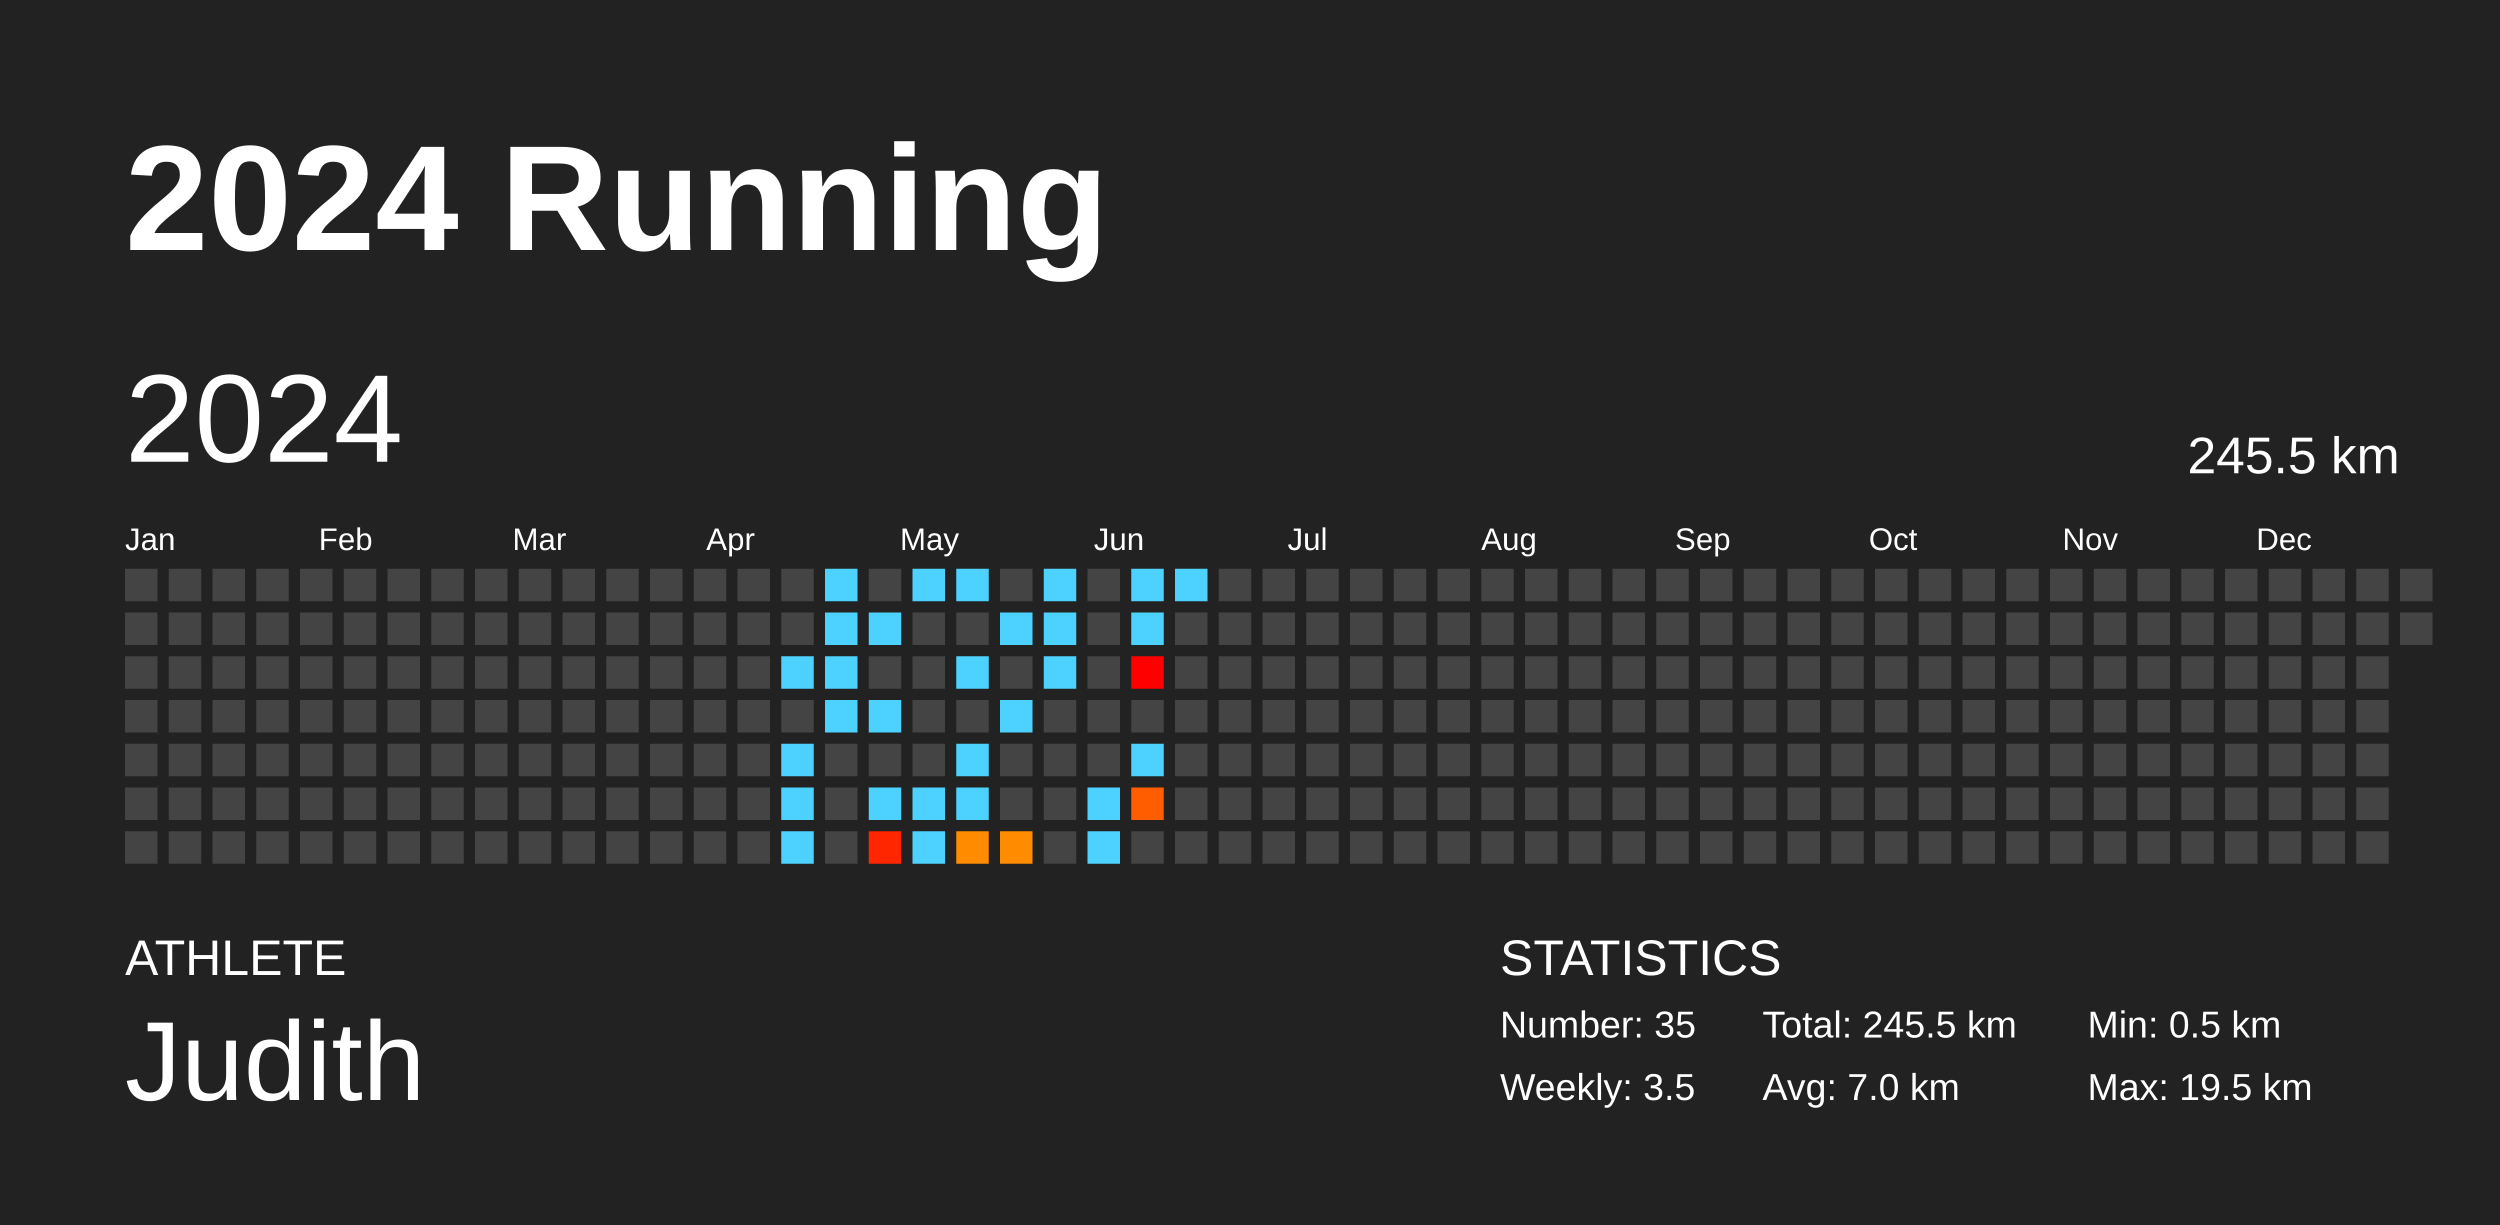
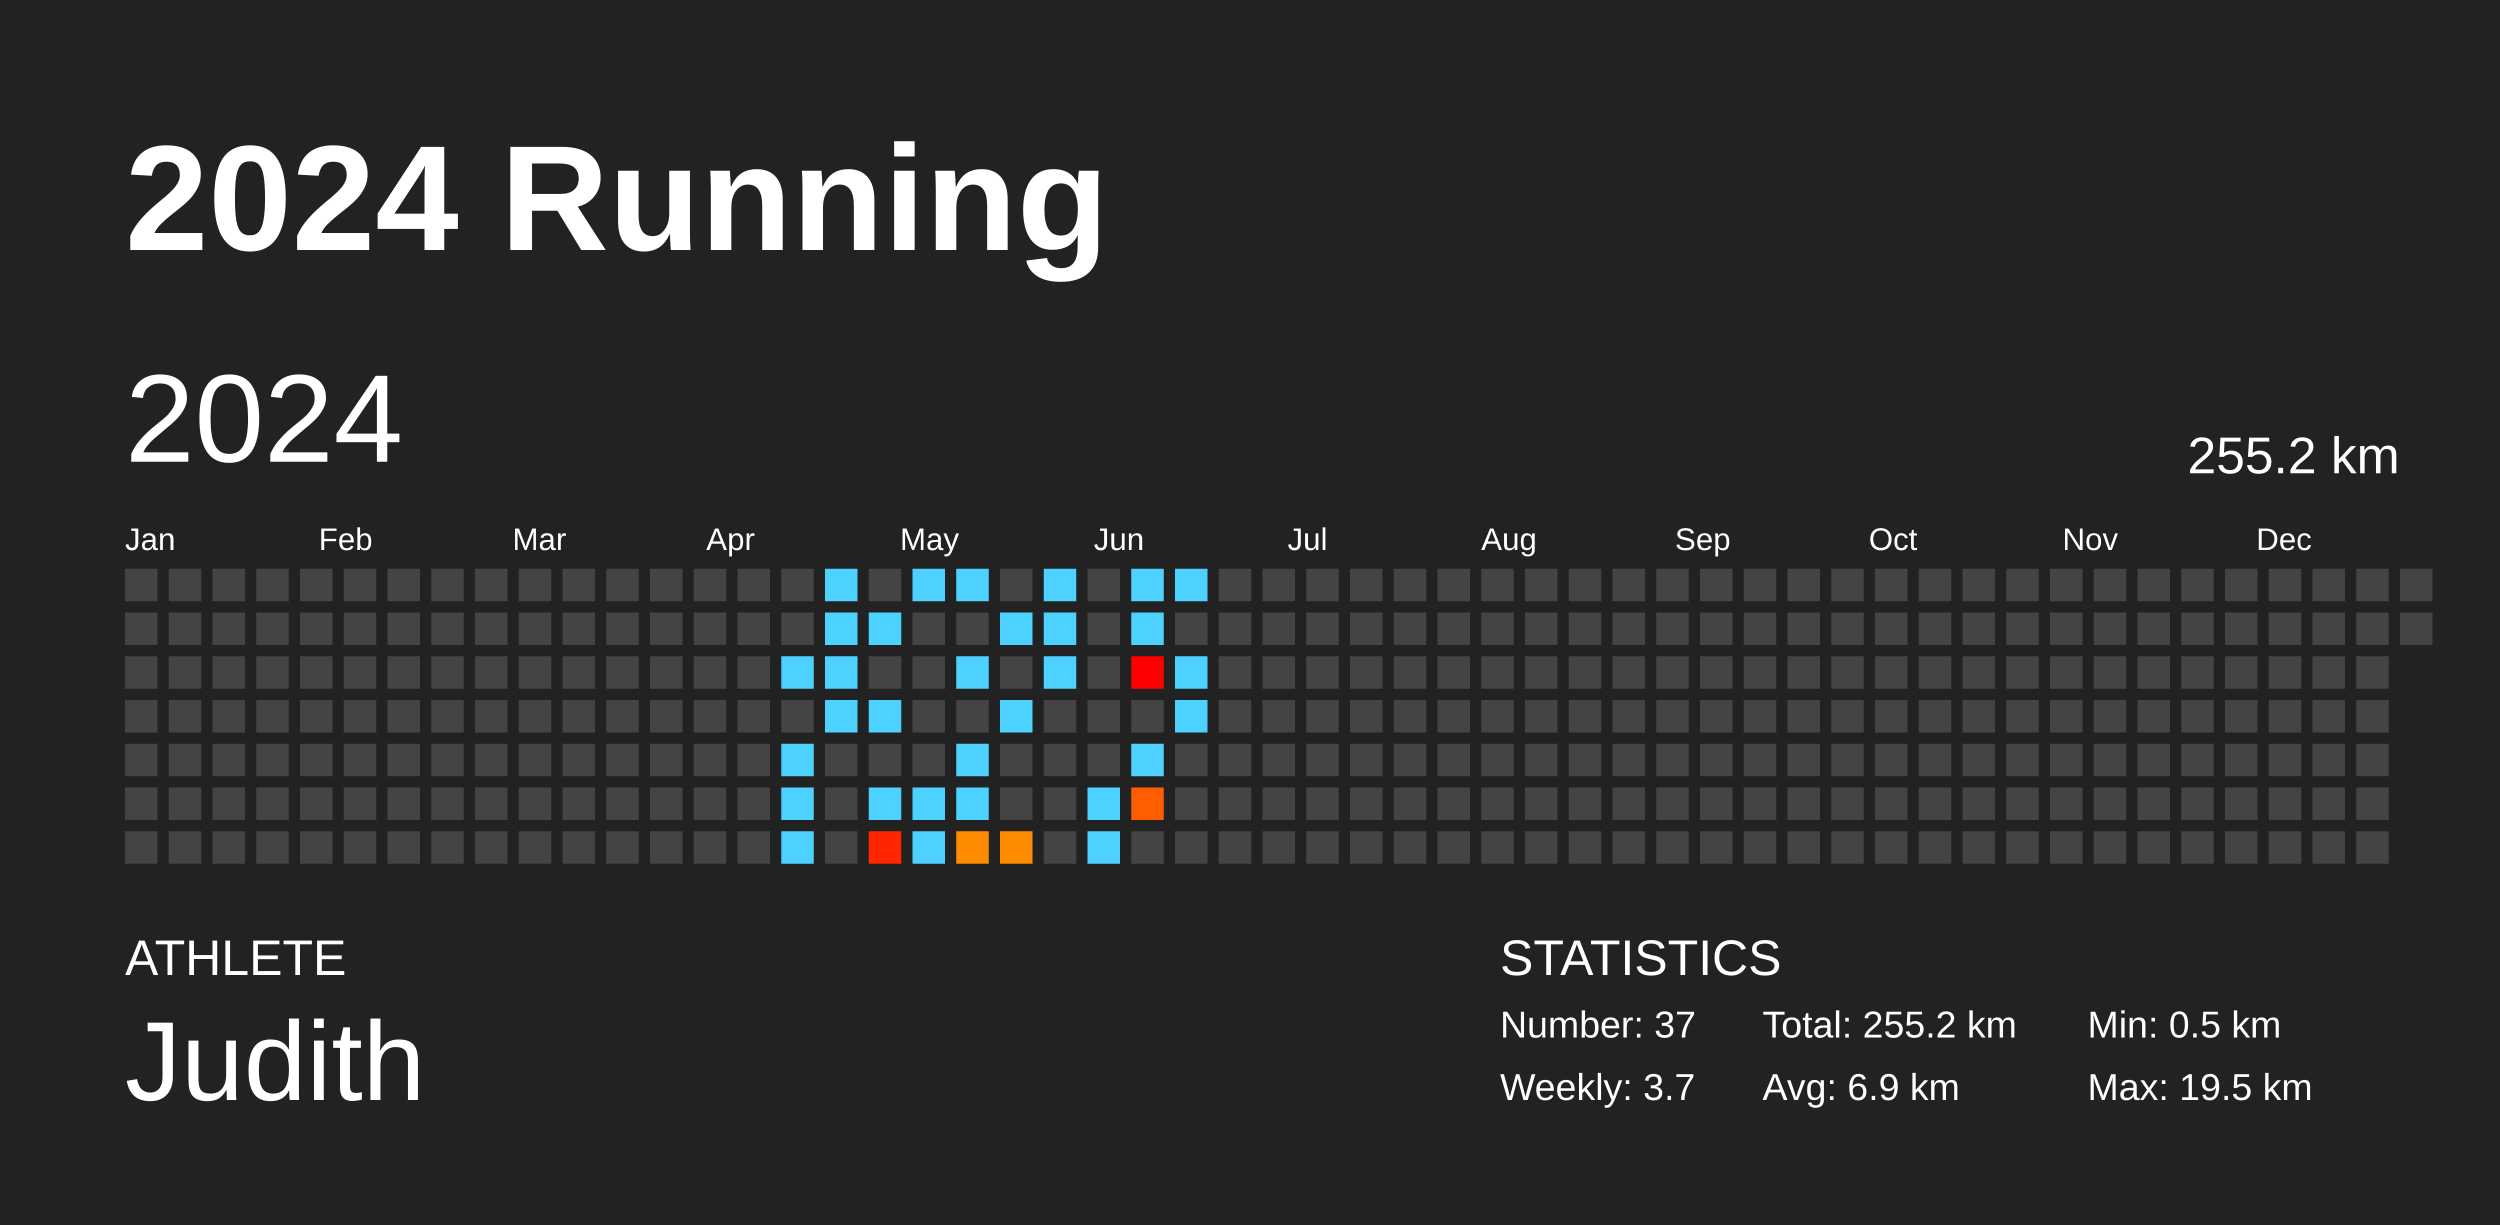
<svg xmlns="http://www.w3.org/2000/svg" baseProfile="full" height="98mm" version="1.1" viewBox="0,0,200,98" width="200mm">
  <defs />
  <rect fill="#222222" height="98" width="200" x="0" y="0" />
  <text fill="#FFFFFF" style="font-size:12px; font-family:Arial; font-weight:bold;" x="10" y="20">2024 Running</text>
  <text fill="#FFFFFF" style="font-size:4px; font-family:Arial" x="10" y="78">ATHLETE</text>
  <text fill="#FFFFFF" style="font-size:9px; font-family:Arial" x="10" y="88">Judith</text>
  <text fill="#FFFFFF" style="font-size:4px; font-family:Arial" x="120" y="78">STATISTICS</text>
-   <text fill="#FFFFFF" style="font-size:3px; font-family:Arial" x="120" y="83">Number: 35</text>
-   <text fill="#FFFFFF" style="font-size:3px; font-family:Arial" x="120" y="88">Weekly: 3.5</text>
-   <text fill="#FFFFFF" style="font-size:3px; font-family:Arial" x="141" y="83">Total: 245.5 km</text>
-   <text fill="#FFFFFF" style="font-size:3px; font-family:Arial" x="141" y="88">Avg: 7.0 km</text>
+   <text fill="#FFFFFF" style="font-size:3px; font-family:Arial" x="120" y="83">Number: 37</text>
+   <text fill="#FFFFFF" style="font-size:3px; font-family:Arial" x="120" y="88">Weekly: 3.7</text>
+   <text fill="#FFFFFF" style="font-size:3px; font-family:Arial" x="141" y="83">Total: 255.2 km</text>
+   <text fill="#FFFFFF" style="font-size:3px; font-family:Arial" x="141" y="88">Avg: 6.9 km</text>
  <text fill="#FFFFFF" style="font-size:3px; font-family:Arial" x="167" y="83">Min: 0.5 km</text>
  <text fill="#FFFFFF" style="font-size:3px; font-family:Arial" x="167" y="88">Max: 19.5 km</text>
  <text dominant-baseline="hanging" fill="#FFFFFF" style="font-size:10.0px; font-family:Arial;" x="10" y="30">2024</text>
-   <text dominant-baseline="hanging" fill="#FFFFFF" style="font-size:4.125px; font-family:Arial;" x="175" y="35">245.5 km</text>
+   <text dominant-baseline="hanging" fill="#FFFFFF" style="font-size:4.125px; font-family:Arial;" x="175" y="35">255.2 km</text>
  <text fill="#FFFFFF" style="font-size:2.5px; font-family:Arial" x="10.0" y="44">Jan</text>
  <text fill="#FFFFFF" style="font-size:2.5px; font-family:Arial" x="25.5" y="44">Feb</text>
  <text fill="#FFFFFF" style="font-size:2.5px; font-family:Arial" x="41.0" y="44">Mar</text>
  <text fill="#FFFFFF" style="font-size:2.5px; font-family:Arial" x="56.5" y="44">Apr</text>
  <text fill="#FFFFFF" style="font-size:2.5px; font-family:Arial" x="72.0" y="44">May</text>
  <text fill="#FFFFFF" style="font-size:2.5px; font-family:Arial" x="87.5" y="44">Jun</text>
  <text fill="#FFFFFF" style="font-size:2.5px; font-family:Arial" x="103.0" y="44">Jul</text>
  <text fill="#FFFFFF" style="font-size:2.5px; font-family:Arial" x="118.5" y="44">Aug</text>
  <text fill="#FFFFFF" style="font-size:2.5px; font-family:Arial" x="134.0" y="44">Sep</text>
  <text fill="#FFFFFF" style="font-size:2.5px; font-family:Arial" x="149.5" y="44">Oct</text>
  <text fill="#FFFFFF" style="font-size:2.5px; font-family:Arial" x="165.0" y="44">Nov</text>
  <text fill="#FFFFFF" style="font-size:2.5px; font-family:Arial" x="180.5" y="44">Dec</text>
  <rect fill="#444444" height="2.6" width="2.6" x="10.0" y="45.5" />
  <rect fill="#444444" height="2.6" width="2.6" x="10.0" y="49.0" />
  <rect fill="#444444" height="2.6" width="2.6" x="10.0" y="52.5" />
  <rect fill="#444444" height="2.6" width="2.6" x="10.0" y="56.0" />
  <rect fill="#444444" height="2.6" width="2.6" x="10.0" y="59.5" />
  <rect fill="#444444" height="2.6" width="2.6" x="10.0" y="63.0" />
  <rect fill="#444444" height="2.6" width="2.6" x="10.0" y="66.5" />
  <rect fill="#444444" height="2.6" width="2.6" x="13.5" y="45.5" />
  <rect fill="#444444" height="2.6" width="2.6" x="13.5" y="49.0" />
  <rect fill="#444444" height="2.6" width="2.6" x="13.5" y="52.5" />
  <rect fill="#444444" height="2.6" width="2.6" x="13.5" y="56.0" />
  <rect fill="#444444" height="2.6" width="2.6" x="13.5" y="59.5" />
  <rect fill="#444444" height="2.6" width="2.6" x="13.5" y="63.0" />
  <rect fill="#444444" height="2.6" width="2.6" x="13.5" y="66.5" />
  <rect fill="#444444" height="2.6" width="2.6" x="17.0" y="45.5" />
  <rect fill="#444444" height="2.6" width="2.6" x="17.0" y="49.0" />
  <rect fill="#444444" height="2.6" width="2.6" x="17.0" y="52.5" />
  <rect fill="#444444" height="2.6" width="2.6" x="17.0" y="56.0" />
  <rect fill="#444444" height="2.6" width="2.6" x="17.0" y="59.5" />
  <rect fill="#444444" height="2.6" width="2.6" x="17.0" y="63.0" />
  <rect fill="#444444" height="2.6" width="2.6" x="17.0" y="66.5" />
  <rect fill="#444444" height="2.6" width="2.6" x="20.5" y="45.5" />
  <rect fill="#444444" height="2.6" width="2.6" x="20.5" y="49.0" />
  <rect fill="#444444" height="2.6" width="2.6" x="20.5" y="52.5" />
  <rect fill="#444444" height="2.6" width="2.6" x="20.5" y="56.0" />
  <rect fill="#444444" height="2.6" width="2.6" x="20.5" y="59.5" />
  <rect fill="#444444" height="2.6" width="2.6" x="20.5" y="63.0" />
  <rect fill="#444444" height="2.6" width="2.6" x="20.5" y="66.5" />
  <rect fill="#444444" height="2.6" width="2.6" x="24.0" y="45.5" />
  <rect fill="#444444" height="2.6" width="2.6" x="24.0" y="49.0" />
  <rect fill="#444444" height="2.6" width="2.6" x="24.0" y="52.5" />
  <rect fill="#444444" height="2.6" width="2.6" x="24.0" y="56.0" />
  <rect fill="#444444" height="2.6" width="2.6" x="24.0" y="59.5" />
  <rect fill="#444444" height="2.6" width="2.6" x="24.0" y="63.0" />
  <rect fill="#444444" height="2.6" width="2.6" x="24.0" y="66.5" />
  <rect fill="#444444" height="2.6" width="2.6" x="27.5" y="45.5" />
  <rect fill="#444444" height="2.6" width="2.6" x="27.5" y="49.0" />
  <rect fill="#444444" height="2.6" width="2.6" x="27.5" y="52.5" />
  <rect fill="#444444" height="2.6" width="2.6" x="27.5" y="56.0" />
  <rect fill="#444444" height="2.6" width="2.6" x="27.5" y="59.5" />
  <rect fill="#444444" height="2.6" width="2.6" x="27.5" y="63.0" />
  <rect fill="#444444" height="2.6" width="2.6" x="27.5" y="66.5" />
  <rect fill="#444444" height="2.6" width="2.6" x="31.0" y="45.5" />
  <rect fill="#444444" height="2.6" width="2.6" x="31.0" y="49.0" />
  <rect fill="#444444" height="2.6" width="2.6" x="31.0" y="52.5" />
  <rect fill="#444444" height="2.6" width="2.6" x="31.0" y="56.0" />
  <rect fill="#444444" height="2.6" width="2.6" x="31.0" y="59.5" />
  <rect fill="#444444" height="2.6" width="2.6" x="31.0" y="63.0" />
  <rect fill="#444444" height="2.6" width="2.6" x="31.0" y="66.5" />
  <rect fill="#444444" height="2.6" width="2.6" x="34.5" y="45.5" />
  <rect fill="#444444" height="2.6" width="2.6" x="34.5" y="49.0" />
  <rect fill="#444444" height="2.6" width="2.6" x="34.5" y="52.5" />
  <rect fill="#444444" height="2.6" width="2.6" x="34.5" y="56.0" />
  <rect fill="#444444" height="2.6" width="2.6" x="34.5" y="59.5" />
  <rect fill="#444444" height="2.6" width="2.6" x="34.5" y="63.0" />
  <rect fill="#444444" height="2.6" width="2.6" x="34.5" y="66.5" />
  <rect fill="#444444" height="2.6" width="2.6" x="38.0" y="45.5" />
  <rect fill="#444444" height="2.6" width="2.6" x="38.0" y="49.0" />
  <rect fill="#444444" height="2.6" width="2.6" x="38.0" y="52.5" />
  <rect fill="#444444" height="2.6" width="2.6" x="38.0" y="56.0" />
  <rect fill="#444444" height="2.6" width="2.6" x="38.0" y="59.5" />
  <rect fill="#444444" height="2.6" width="2.6" x="38.0" y="63.0" />
  <rect fill="#444444" height="2.6" width="2.6" x="38.0" y="66.5" />
  <rect fill="#444444" height="2.6" width="2.6" x="41.5" y="45.5" />
  <rect fill="#444444" height="2.6" width="2.6" x="41.5" y="49.0" />
  <rect fill="#444444" height="2.6" width="2.6" x="41.5" y="52.5" />
  <rect fill="#444444" height="2.6" width="2.6" x="41.5" y="56.0" />
  <rect fill="#444444" height="2.6" width="2.6" x="41.5" y="59.5" />
  <rect fill="#444444" height="2.6" width="2.6" x="41.5" y="63.0" />
  <rect fill="#444444" height="2.6" width="2.6" x="41.5" y="66.5" />
  <rect fill="#444444" height="2.6" width="2.6" x="45.0" y="45.5" />
  <rect fill="#444444" height="2.6" width="2.6" x="45.0" y="49.0" />
  <rect fill="#444444" height="2.6" width="2.6" x="45.0" y="52.5" />
  <rect fill="#444444" height="2.6" width="2.6" x="45.0" y="56.0" />
  <rect fill="#444444" height="2.6" width="2.6" x="45.0" y="59.5" />
  <rect fill="#444444" height="2.6" width="2.6" x="45.0" y="63.0" />
  <rect fill="#444444" height="2.6" width="2.6" x="45.0" y="66.5" />
  <rect fill="#444444" height="2.6" width="2.6" x="48.5" y="45.5" />
  <rect fill="#444444" height="2.6" width="2.6" x="48.5" y="49.0" />
  <rect fill="#444444" height="2.6" width="2.6" x="48.5" y="52.5" />
  <rect fill="#444444" height="2.6" width="2.6" x="48.5" y="56.0" />
  <rect fill="#444444" height="2.6" width="2.6" x="48.5" y="59.5" />
  <rect fill="#444444" height="2.6" width="2.6" x="48.5" y="63.0" />
  <rect fill="#444444" height="2.6" width="2.6" x="48.5" y="66.5" />
  <rect fill="#444444" height="2.6" width="2.6" x="52.0" y="45.5" />
  <rect fill="#444444" height="2.6" width="2.6" x="52.0" y="49.0" />
  <rect fill="#444444" height="2.6" width="2.6" x="52.0" y="52.5" />
  <rect fill="#444444" height="2.6" width="2.6" x="52.0" y="56.0" />
  <rect fill="#444444" height="2.6" width="2.6" x="52.0" y="59.5" />
  <rect fill="#444444" height="2.6" width="2.6" x="52.0" y="63.0" />
  <rect fill="#444444" height="2.6" width="2.6" x="52.0" y="66.5" />
  <rect fill="#444444" height="2.6" width="2.6" x="55.5" y="45.5" />
  <rect fill="#444444" height="2.6" width="2.6" x="55.5" y="49.0" />
  <rect fill="#444444" height="2.6" width="2.6" x="55.5" y="52.5" />
  <rect fill="#444444" height="2.6" width="2.6" x="55.5" y="56.0" />
  <rect fill="#444444" height="2.6" width="2.6" x="55.5" y="59.5" />
  <rect fill="#444444" height="2.6" width="2.6" x="55.5" y="63.0" />
  <rect fill="#444444" height="2.6" width="2.6" x="55.5" y="66.5" />
  <rect fill="#444444" height="2.6" width="2.6" x="59.0" y="45.5" />
  <rect fill="#444444" height="2.6" width="2.6" x="59.0" y="49.0" />
  <rect fill="#444444" height="2.6" width="2.6" x="59.0" y="52.5" />
  <rect fill="#444444" height="2.6" width="2.6" x="59.0" y="56.0" />
  <rect fill="#444444" height="2.6" width="2.6" x="59.0" y="59.5" />
  <rect fill="#444444" height="2.6" width="2.6" x="59.0" y="63.0" />
  <rect fill="#444444" height="2.6" width="2.6" x="59.0" y="66.5" />
  <rect fill="#444444" height="2.6" width="2.6" x="62.5" y="45.5" />
  <rect fill="#444444" height="2.6" width="2.6" x="62.5" y="49.0" />
  <rect fill="#4dd2ff" height="2.6" width="2.6" x="62.5" y="52.5" />
  <rect fill="#444444" height="2.6" width="2.6" x="62.5" y="56.0" />
  <rect fill="#4dd2ff" height="2.6" width="2.6" x="62.5" y="59.5" />
  <rect fill="#4dd2ff" height="2.6" width="2.6" x="62.5" y="63.0" />
  <rect fill="#4dd2ff" height="2.6" width="2.6" x="62.5" y="66.5" />
  <rect fill="#4dd2ff" height="2.6" width="2.6" x="66.0" y="45.5" />
  <rect fill="#4dd2ff" height="2.6" width="2.6" x="66.0" y="49.0" />
  <rect fill="#4dd2ff" height="2.6" width="2.6" x="66.0" y="52.5" />
  <rect fill="#4dd2ff" height="2.6" width="2.6" x="66.0" y="56.0" />
  <rect fill="#444444" height="2.6" width="2.6" x="66.0" y="59.5" />
  <rect fill="#444444" height="2.6" width="2.6" x="66.0" y="63.0" />
  <rect fill="#444444" height="2.6" width="2.6" x="66.0" y="66.5" />
  <rect fill="#444444" height="2.6" width="2.6" x="69.5" y="45.5" />
  <rect fill="#4dd2ff" height="2.6" width="2.6" x="69.5" y="49.0" />
  <rect fill="#444444" height="2.6" width="2.6" x="69.5" y="52.5" />
  <rect fill="#4dd2ff" height="2.6" width="2.6" x="69.5" y="56.0" />
  <rect fill="#444444" height="2.6" width="2.6" x="69.5" y="59.5" />
  <rect fill="#4dd2ff" height="2.6" width="2.6" x="69.5" y="63.0" />
  <rect fill="#ff2600" height="2.6" width="2.6" x="69.5" y="66.5" />
  <rect fill="#4dd2ff" height="2.6" width="2.6" x="73.0" y="45.5" />
  <rect fill="#444444" height="2.6" width="2.6" x="73.0" y="49.0" />
  <rect fill="#444444" height="2.6" width="2.6" x="73.0" y="52.5" />
  <rect fill="#444444" height="2.6" width="2.6" x="73.0" y="56.0" />
  <rect fill="#444444" height="2.6" width="2.6" x="73.0" y="59.5" />
  <rect fill="#4dd2ff" height="2.6" width="2.6" x="73.0" y="63.0" />
  <rect fill="#4dd2ff" height="2.6" width="2.6" x="73.0" y="66.5" />
  <rect fill="#4dd2ff" height="2.6" width="2.6" x="76.5" y="45.5" />
  <rect fill="#444444" height="2.6" width="2.6" x="76.5" y="49.0" />
  <rect fill="#4dd2ff" height="2.6" width="2.6" x="76.5" y="52.5" />
  <rect fill="#444444" height="2.6" width="2.6" x="76.5" y="56.0" />
  <rect fill="#4dd2ff" height="2.6" width="2.6" x="76.5" y="59.5" />
  <rect fill="#4dd2ff" height="2.6" width="2.6" x="76.5" y="63.0" />
  <rect fill="#ff8c00" height="2.6" width="2.6" x="76.5" y="66.5" />
  <rect fill="#444444" height="2.6" width="2.6" x="80.0" y="45.5" />
  <rect fill="#4dd2ff" height="2.6" width="2.6" x="80.0" y="49.0" />
  <rect fill="#444444" height="2.6" width="2.6" x="80.0" y="52.5" />
  <rect fill="#4dd2ff" height="2.6" width="2.6" x="80.0" y="56.0" />
  <rect fill="#444444" height="2.6" width="2.6" x="80.0" y="59.5" />
  <rect fill="#444444" height="2.6" width="2.6" x="80.0" y="63.0" />
  <rect fill="#ff8c00" height="2.6" width="2.6" x="80.0" y="66.5" />
  <rect fill="#4dd2ff" height="2.6" width="2.6" x="83.5" y="45.5" />
  <rect fill="#4dd2ff" height="2.6" width="2.6" x="83.5" y="49.0" />
  <rect fill="#4dd2ff" height="2.6" width="2.6" x="83.5" y="52.5" />
  <rect fill="#444444" height="2.6" width="2.6" x="83.5" y="56.0" />
  <rect fill="#444444" height="2.6" width="2.6" x="83.5" y="59.5" />
  <rect fill="#444444" height="2.6" width="2.6" x="83.5" y="63.0" />
  <rect fill="#444444" height="2.6" width="2.6" x="83.5" y="66.5" />
  <rect fill="#444444" height="2.6" width="2.6" x="87.0" y="45.5" />
  <rect fill="#444444" height="2.6" width="2.6" x="87.0" y="49.0" />
  <rect fill="#444444" height="2.6" width="2.6" x="87.0" y="52.5" />
  <rect fill="#444444" height="2.6" width="2.6" x="87.0" y="56.0" />
  <rect fill="#444444" height="2.6" width="2.6" x="87.0" y="59.5" />
  <rect fill="#4dd2ff" height="2.6" width="2.6" x="87.0" y="63.0" />
  <rect fill="#4dd2ff" height="2.6" width="2.6" x="87.0" y="66.5" />
  <rect fill="#4dd2ff" height="2.6" width="2.6" x="90.5" y="45.5" />
  <rect fill="#4dd2ff" height="2.6" width="2.6" x="90.5" y="49.0" />
  <rect fill="#ff0000" height="2.6" width="2.6" x="90.5" y="52.5" />
  <rect fill="#444444" height="2.6" width="2.6" x="90.5" y="56.0" />
  <rect fill="#4dd2ff" height="2.6" width="2.6" x="90.5" y="59.5" />
  <rect fill="#ff5d00" height="2.6" width="2.6" x="90.5" y="63.0" />
  <rect fill="#444444" height="2.6" width="2.6" x="90.5" y="66.5" />
  <rect fill="#4dd2ff" height="2.6" width="2.6" x="94.0" y="45.5" />
  <rect fill="#444444" height="2.6" width="2.6" x="94.0" y="49.0" />
-   <rect fill="#444444" height="2.6" width="2.6" x="94.0" y="52.5" />
-   <rect fill="#444444" height="2.6" width="2.6" x="94.0" y="56.0" />
+   <rect fill="#4dd2ff" height="2.6" width="2.6" x="94.0" y="52.5" />
+   <rect fill="#4dd2ff" height="2.6" width="2.6" x="94.0" y="56.0" />
  <rect fill="#444444" height="2.6" width="2.6" x="94.0" y="59.5" />
  <rect fill="#444444" height="2.6" width="2.6" x="94.0" y="63.0" />
  <rect fill="#444444" height="2.6" width="2.6" x="94.0" y="66.5" />
  <rect fill="#444444" height="2.6" width="2.6" x="97.5" y="45.5" />
  <rect fill="#444444" height="2.6" width="2.6" x="97.5" y="49.0" />
  <rect fill="#444444" height="2.6" width="2.6" x="97.5" y="52.5" />
  <rect fill="#444444" height="2.6" width="2.6" x="97.5" y="56.0" />
  <rect fill="#444444" height="2.6" width="2.6" x="97.5" y="59.5" />
  <rect fill="#444444" height="2.6" width="2.6" x="97.5" y="63.0" />
  <rect fill="#444444" height="2.6" width="2.6" x="97.5" y="66.5" />
  <rect fill="#444444" height="2.6" width="2.6" x="101.0" y="45.5" />
  <rect fill="#444444" height="2.6" width="2.6" x="101.0" y="49.0" />
  <rect fill="#444444" height="2.6" width="2.6" x="101.0" y="52.5" />
  <rect fill="#444444" height="2.6" width="2.6" x="101.0" y="56.0" />
  <rect fill="#444444" height="2.6" width="2.6" x="101.0" y="59.5" />
  <rect fill="#444444" height="2.6" width="2.6" x="101.0" y="63.0" />
  <rect fill="#444444" height="2.6" width="2.6" x="101.0" y="66.5" />
  <rect fill="#444444" height="2.6" width="2.6" x="104.5" y="45.5" />
  <rect fill="#444444" height="2.6" width="2.6" x="104.5" y="49.0" />
  <rect fill="#444444" height="2.6" width="2.6" x="104.5" y="52.5" />
  <rect fill="#444444" height="2.6" width="2.6" x="104.5" y="56.0" />
  <rect fill="#444444" height="2.6" width="2.6" x="104.5" y="59.5" />
  <rect fill="#444444" height="2.6" width="2.6" x="104.5" y="63.0" />
  <rect fill="#444444" height="2.6" width="2.6" x="104.5" y="66.5" />
  <rect fill="#444444" height="2.6" width="2.6" x="108.0" y="45.5" />
  <rect fill="#444444" height="2.6" width="2.6" x="108.0" y="49.0" />
  <rect fill="#444444" height="2.6" width="2.6" x="108.0" y="52.5" />
  <rect fill="#444444" height="2.6" width="2.6" x="108.0" y="56.0" />
  <rect fill="#444444" height="2.6" width="2.6" x="108.0" y="59.5" />
  <rect fill="#444444" height="2.6" width="2.6" x="108.0" y="63.0" />
  <rect fill="#444444" height="2.6" width="2.6" x="108.0" y="66.5" />
  <rect fill="#444444" height="2.6" width="2.6" x="111.5" y="45.5" />
  <rect fill="#444444" height="2.6" width="2.6" x="111.5" y="49.0" />
  <rect fill="#444444" height="2.6" width="2.6" x="111.5" y="52.5" />
  <rect fill="#444444" height="2.6" width="2.6" x="111.5" y="56.0" />
  <rect fill="#444444" height="2.6" width="2.6" x="111.5" y="59.5" />
  <rect fill="#444444" height="2.6" width="2.6" x="111.5" y="63.0" />
  <rect fill="#444444" height="2.6" width="2.6" x="111.5" y="66.5" />
  <rect fill="#444444" height="2.6" width="2.6" x="115.0" y="45.5" />
  <rect fill="#444444" height="2.6" width="2.6" x="115.0" y="49.0" />
  <rect fill="#444444" height="2.6" width="2.6" x="115.0" y="52.5" />
  <rect fill="#444444" height="2.6" width="2.6" x="115.0" y="56.0" />
  <rect fill="#444444" height="2.6" width="2.6" x="115.0" y="59.5" />
  <rect fill="#444444" height="2.6" width="2.6" x="115.0" y="63.0" />
  <rect fill="#444444" height="2.6" width="2.6" x="115.0" y="66.5" />
  <rect fill="#444444" height="2.6" width="2.6" x="118.5" y="45.5" />
  <rect fill="#444444" height="2.6" width="2.6" x="118.5" y="49.0" />
  <rect fill="#444444" height="2.6" width="2.6" x="118.5" y="52.5" />
  <rect fill="#444444" height="2.6" width="2.6" x="118.5" y="56.0" />
  <rect fill="#444444" height="2.6" width="2.6" x="118.5" y="59.5" />
  <rect fill="#444444" height="2.6" width="2.6" x="118.5" y="63.0" />
  <rect fill="#444444" height="2.6" width="2.6" x="118.5" y="66.5" />
  <rect fill="#444444" height="2.6" width="2.6" x="122.0" y="45.5" />
  <rect fill="#444444" height="2.6" width="2.6" x="122.0" y="49.0" />
  <rect fill="#444444" height="2.6" width="2.6" x="122.0" y="52.5" />
  <rect fill="#444444" height="2.6" width="2.6" x="122.0" y="56.0" />
  <rect fill="#444444" height="2.6" width="2.6" x="122.0" y="59.5" />
  <rect fill="#444444" height="2.6" width="2.6" x="122.0" y="63.0" />
  <rect fill="#444444" height="2.6" width="2.6" x="122.0" y="66.5" />
  <rect fill="#444444" height="2.6" width="2.6" x="125.5" y="45.5" />
  <rect fill="#444444" height="2.6" width="2.6" x="125.5" y="49.0" />
  <rect fill="#444444" height="2.6" width="2.6" x="125.5" y="52.5" />
  <rect fill="#444444" height="2.6" width="2.6" x="125.5" y="56.0" />
  <rect fill="#444444" height="2.6" width="2.6" x="125.5" y="59.5" />
  <rect fill="#444444" height="2.6" width="2.6" x="125.5" y="63.0" />
  <rect fill="#444444" height="2.6" width="2.6" x="125.5" y="66.5" />
  <rect fill="#444444" height="2.6" width="2.6" x="129.0" y="45.5" />
  <rect fill="#444444" height="2.6" width="2.6" x="129.0" y="49.0" />
  <rect fill="#444444" height="2.6" width="2.6" x="129.0" y="52.5" />
  <rect fill="#444444" height="2.6" width="2.6" x="129.0" y="56.0" />
  <rect fill="#444444" height="2.6" width="2.6" x="129.0" y="59.5" />
  <rect fill="#444444" height="2.6" width="2.6" x="129.0" y="63.0" />
  <rect fill="#444444" height="2.6" width="2.6" x="129.0" y="66.5" />
  <rect fill="#444444" height="2.6" width="2.6" x="132.5" y="45.5" />
  <rect fill="#444444" height="2.6" width="2.6" x="132.5" y="49.0" />
  <rect fill="#444444" height="2.6" width="2.6" x="132.5" y="52.5" />
  <rect fill="#444444" height="2.6" width="2.6" x="132.5" y="56.0" />
  <rect fill="#444444" height="2.6" width="2.6" x="132.5" y="59.5" />
  <rect fill="#444444" height="2.6" width="2.6" x="132.5" y="63.0" />
  <rect fill="#444444" height="2.6" width="2.6" x="132.5" y="66.5" />
  <rect fill="#444444" height="2.6" width="2.6" x="136.0" y="45.5" />
  <rect fill="#444444" height="2.6" width="2.6" x="136.0" y="49.0" />
  <rect fill="#444444" height="2.6" width="2.6" x="136.0" y="52.5" />
  <rect fill="#444444" height="2.6" width="2.6" x="136.0" y="56.0" />
  <rect fill="#444444" height="2.6" width="2.6" x="136.0" y="59.5" />
  <rect fill="#444444" height="2.6" width="2.6" x="136.0" y="63.0" />
  <rect fill="#444444" height="2.6" width="2.6" x="136.0" y="66.5" />
  <rect fill="#444444" height="2.6" width="2.6" x="139.5" y="45.5" />
  <rect fill="#444444" height="2.6" width="2.6" x="139.5" y="49.0" />
  <rect fill="#444444" height="2.6" width="2.6" x="139.5" y="52.5" />
  <rect fill="#444444" height="2.6" width="2.6" x="139.5" y="56.0" />
  <rect fill="#444444" height="2.6" width="2.6" x="139.5" y="59.5" />
  <rect fill="#444444" height="2.6" width="2.6" x="139.5" y="63.0" />
  <rect fill="#444444" height="2.6" width="2.6" x="139.5" y="66.5" />
  <rect fill="#444444" height="2.6" width="2.6" x="143.0" y="45.5" />
  <rect fill="#444444" height="2.6" width="2.6" x="143.0" y="49.0" />
  <rect fill="#444444" height="2.6" width="2.6" x="143.0" y="52.5" />
  <rect fill="#444444" height="2.6" width="2.6" x="143.0" y="56.0" />
  <rect fill="#444444" height="2.6" width="2.6" x="143.0" y="59.5" />
  <rect fill="#444444" height="2.6" width="2.6" x="143.0" y="63.0" />
  <rect fill="#444444" height="2.6" width="2.6" x="143.0" y="66.5" />
  <rect fill="#444444" height="2.6" width="2.6" x="146.5" y="45.5" />
  <rect fill="#444444" height="2.6" width="2.6" x="146.5" y="49.0" />
  <rect fill="#444444" height="2.6" width="2.6" x="146.5" y="52.5" />
  <rect fill="#444444" height="2.6" width="2.6" x="146.5" y="56.0" />
  <rect fill="#444444" height="2.6" width="2.6" x="146.5" y="59.5" />
  <rect fill="#444444" height="2.6" width="2.6" x="146.5" y="63.0" />
  <rect fill="#444444" height="2.6" width="2.6" x="146.5" y="66.5" />
  <rect fill="#444444" height="2.6" width="2.6" x="150.0" y="45.5" />
  <rect fill="#444444" height="2.6" width="2.6" x="150.0" y="49.0" />
  <rect fill="#444444" height="2.6" width="2.6" x="150.0" y="52.5" />
  <rect fill="#444444" height="2.6" width="2.6" x="150.0" y="56.0" />
  <rect fill="#444444" height="2.6" width="2.6" x="150.0" y="59.5" />
  <rect fill="#444444" height="2.6" width="2.6" x="150.0" y="63.0" />
  <rect fill="#444444" height="2.6" width="2.6" x="150.0" y="66.5" />
  <rect fill="#444444" height="2.6" width="2.6" x="153.5" y="45.5" />
  <rect fill="#444444" height="2.6" width="2.6" x="153.5" y="49.0" />
  <rect fill="#444444" height="2.6" width="2.6" x="153.5" y="52.5" />
  <rect fill="#444444" height="2.6" width="2.6" x="153.5" y="56.0" />
  <rect fill="#444444" height="2.6" width="2.6" x="153.5" y="59.5" />
  <rect fill="#444444" height="2.6" width="2.6" x="153.5" y="63.0" />
  <rect fill="#444444" height="2.6" width="2.6" x="153.5" y="66.5" />
  <rect fill="#444444" height="2.6" width="2.6" x="157.0" y="45.5" />
  <rect fill="#444444" height="2.6" width="2.6" x="157.0" y="49.0" />
  <rect fill="#444444" height="2.6" width="2.6" x="157.0" y="52.5" />
  <rect fill="#444444" height="2.6" width="2.6" x="157.0" y="56.0" />
  <rect fill="#444444" height="2.6" width="2.6" x="157.0" y="59.5" />
  <rect fill="#444444" height="2.6" width="2.6" x="157.0" y="63.0" />
  <rect fill="#444444" height="2.6" width="2.6" x="157.0" y="66.5" />
  <rect fill="#444444" height="2.6" width="2.6" x="160.5" y="45.5" />
  <rect fill="#444444" height="2.6" width="2.6" x="160.5" y="49.0" />
  <rect fill="#444444" height="2.6" width="2.6" x="160.5" y="52.5" />
  <rect fill="#444444" height="2.6" width="2.6" x="160.5" y="56.0" />
  <rect fill="#444444" height="2.6" width="2.6" x="160.5" y="59.5" />
  <rect fill="#444444" height="2.6" width="2.6" x="160.5" y="63.0" />
  <rect fill="#444444" height="2.6" width="2.6" x="160.5" y="66.5" />
  <rect fill="#444444" height="2.6" width="2.6" x="164.0" y="45.5" />
  <rect fill="#444444" height="2.6" width="2.6" x="164.0" y="49.0" />
  <rect fill="#444444" height="2.6" width="2.6" x="164.0" y="52.5" />
  <rect fill="#444444" height="2.6" width="2.6" x="164.0" y="56.0" />
  <rect fill="#444444" height="2.6" width="2.6" x="164.0" y="59.5" />
  <rect fill="#444444" height="2.6" width="2.6" x="164.0" y="63.0" />
  <rect fill="#444444" height="2.6" width="2.6" x="164.0" y="66.5" />
  <rect fill="#444444" height="2.6" width="2.6" x="167.5" y="45.5" />
  <rect fill="#444444" height="2.6" width="2.6" x="167.5" y="49.0" />
  <rect fill="#444444" height="2.6" width="2.6" x="167.5" y="52.5" />
  <rect fill="#444444" height="2.6" width="2.6" x="167.5" y="56.0" />
  <rect fill="#444444" height="2.6" width="2.6" x="167.5" y="59.5" />
  <rect fill="#444444" height="2.6" width="2.6" x="167.5" y="63.0" />
  <rect fill="#444444" height="2.6" width="2.6" x="167.5" y="66.5" />
  <rect fill="#444444" height="2.6" width="2.6" x="171.0" y="45.5" />
  <rect fill="#444444" height="2.6" width="2.6" x="171.0" y="49.0" />
  <rect fill="#444444" height="2.6" width="2.6" x="171.0" y="52.5" />
  <rect fill="#444444" height="2.6" width="2.6" x="171.0" y="56.0" />
  <rect fill="#444444" height="2.6" width="2.6" x="171.0" y="59.5" />
  <rect fill="#444444" height="2.6" width="2.6" x="171.0" y="63.0" />
  <rect fill="#444444" height="2.6" width="2.6" x="171.0" y="66.5" />
  <rect fill="#444444" height="2.6" width="2.6" x="174.5" y="45.5" />
  <rect fill="#444444" height="2.6" width="2.6" x="174.5" y="49.0" />
  <rect fill="#444444" height="2.6" width="2.6" x="174.5" y="52.5" />
  <rect fill="#444444" height="2.6" width="2.6" x="174.5" y="56.0" />
  <rect fill="#444444" height="2.6" width="2.6" x="174.5" y="59.5" />
  <rect fill="#444444" height="2.6" width="2.6" x="174.5" y="63.0" />
  <rect fill="#444444" height="2.6" width="2.6" x="174.5" y="66.5" />
  <rect fill="#444444" height="2.6" width="2.6" x="178.0" y="45.5" />
  <rect fill="#444444" height="2.6" width="2.6" x="178.0" y="49.0" />
  <rect fill="#444444" height="2.6" width="2.6" x="178.0" y="52.5" />
  <rect fill="#444444" height="2.6" width="2.6" x="178.0" y="56.0" />
  <rect fill="#444444" height="2.6" width="2.6" x="178.0" y="59.5" />
  <rect fill="#444444" height="2.6" width="2.6" x="178.0" y="63.0" />
  <rect fill="#444444" height="2.6" width="2.6" x="178.0" y="66.5" />
  <rect fill="#444444" height="2.6" width="2.6" x="181.5" y="45.5" />
  <rect fill="#444444" height="2.6" width="2.6" x="181.5" y="49.0" />
  <rect fill="#444444" height="2.6" width="2.6" x="181.5" y="52.5" />
  <rect fill="#444444" height="2.6" width="2.6" x="181.5" y="56.0" />
  <rect fill="#444444" height="2.6" width="2.6" x="181.5" y="59.5" />
  <rect fill="#444444" height="2.6" width="2.6" x="181.5" y="63.0" />
  <rect fill="#444444" height="2.6" width="2.6" x="181.5" y="66.5" />
  <rect fill="#444444" height="2.6" width="2.6" x="185.0" y="45.5" />
  <rect fill="#444444" height="2.6" width="2.6" x="185.0" y="49.0" />
  <rect fill="#444444" height="2.6" width="2.6" x="185.0" y="52.5" />
  <rect fill="#444444" height="2.6" width="2.6" x="185.0" y="56.0" />
  <rect fill="#444444" height="2.6" width="2.6" x="185.0" y="59.5" />
  <rect fill="#444444" height="2.6" width="2.6" x="185.0" y="63.0" />
  <rect fill="#444444" height="2.6" width="2.6" x="185.0" y="66.5" />
  <rect fill="#444444" height="2.6" width="2.6" x="188.5" y="45.5" />
  <rect fill="#444444" height="2.6" width="2.6" x="188.5" y="49.0" />
  <rect fill="#444444" height="2.6" width="2.6" x="188.5" y="52.5" />
  <rect fill="#444444" height="2.6" width="2.6" x="188.5" y="56.0" />
  <rect fill="#444444" height="2.6" width="2.6" x="188.5" y="59.5" />
  <rect fill="#444444" height="2.6" width="2.6" x="188.5" y="63.0" />
  <rect fill="#444444" height="2.6" width="2.6" x="188.5" y="66.5" />
  <rect fill="#444444" height="2.6" width="2.6" x="192.0" y="45.5" />
  <rect fill="#444444" height="2.6" width="2.6" x="192.0" y="49.0" />
</svg>
